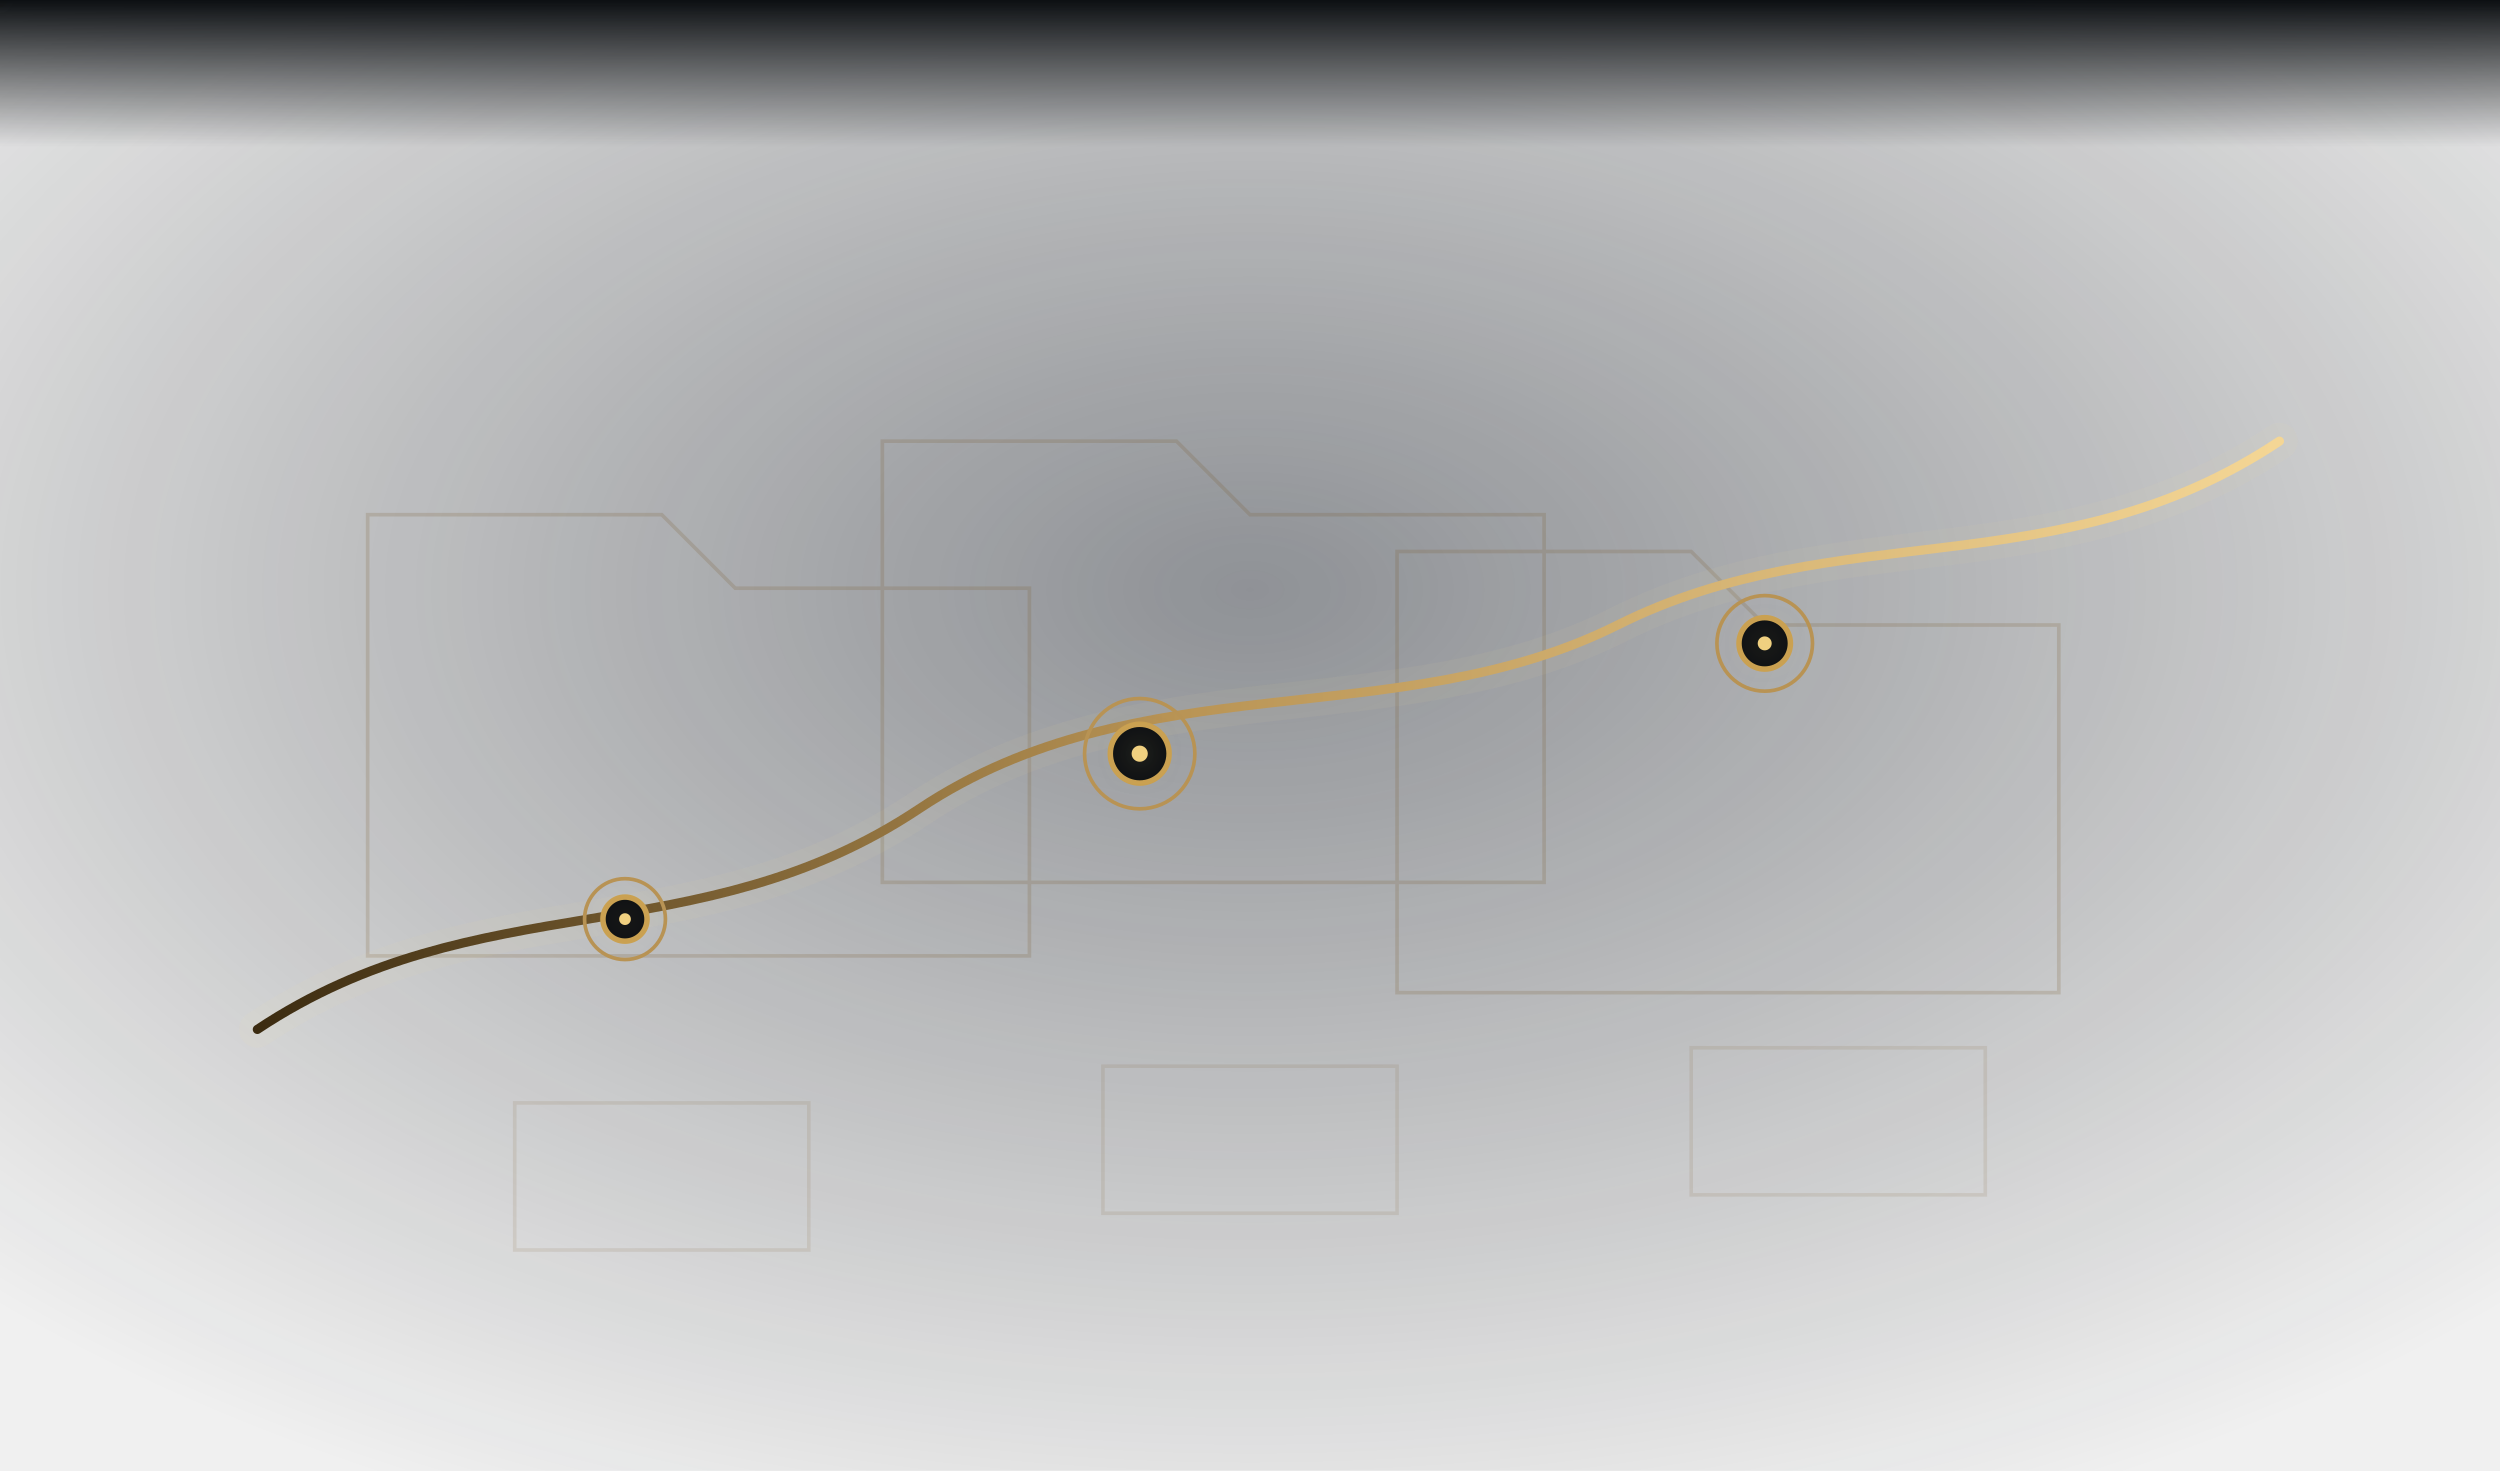
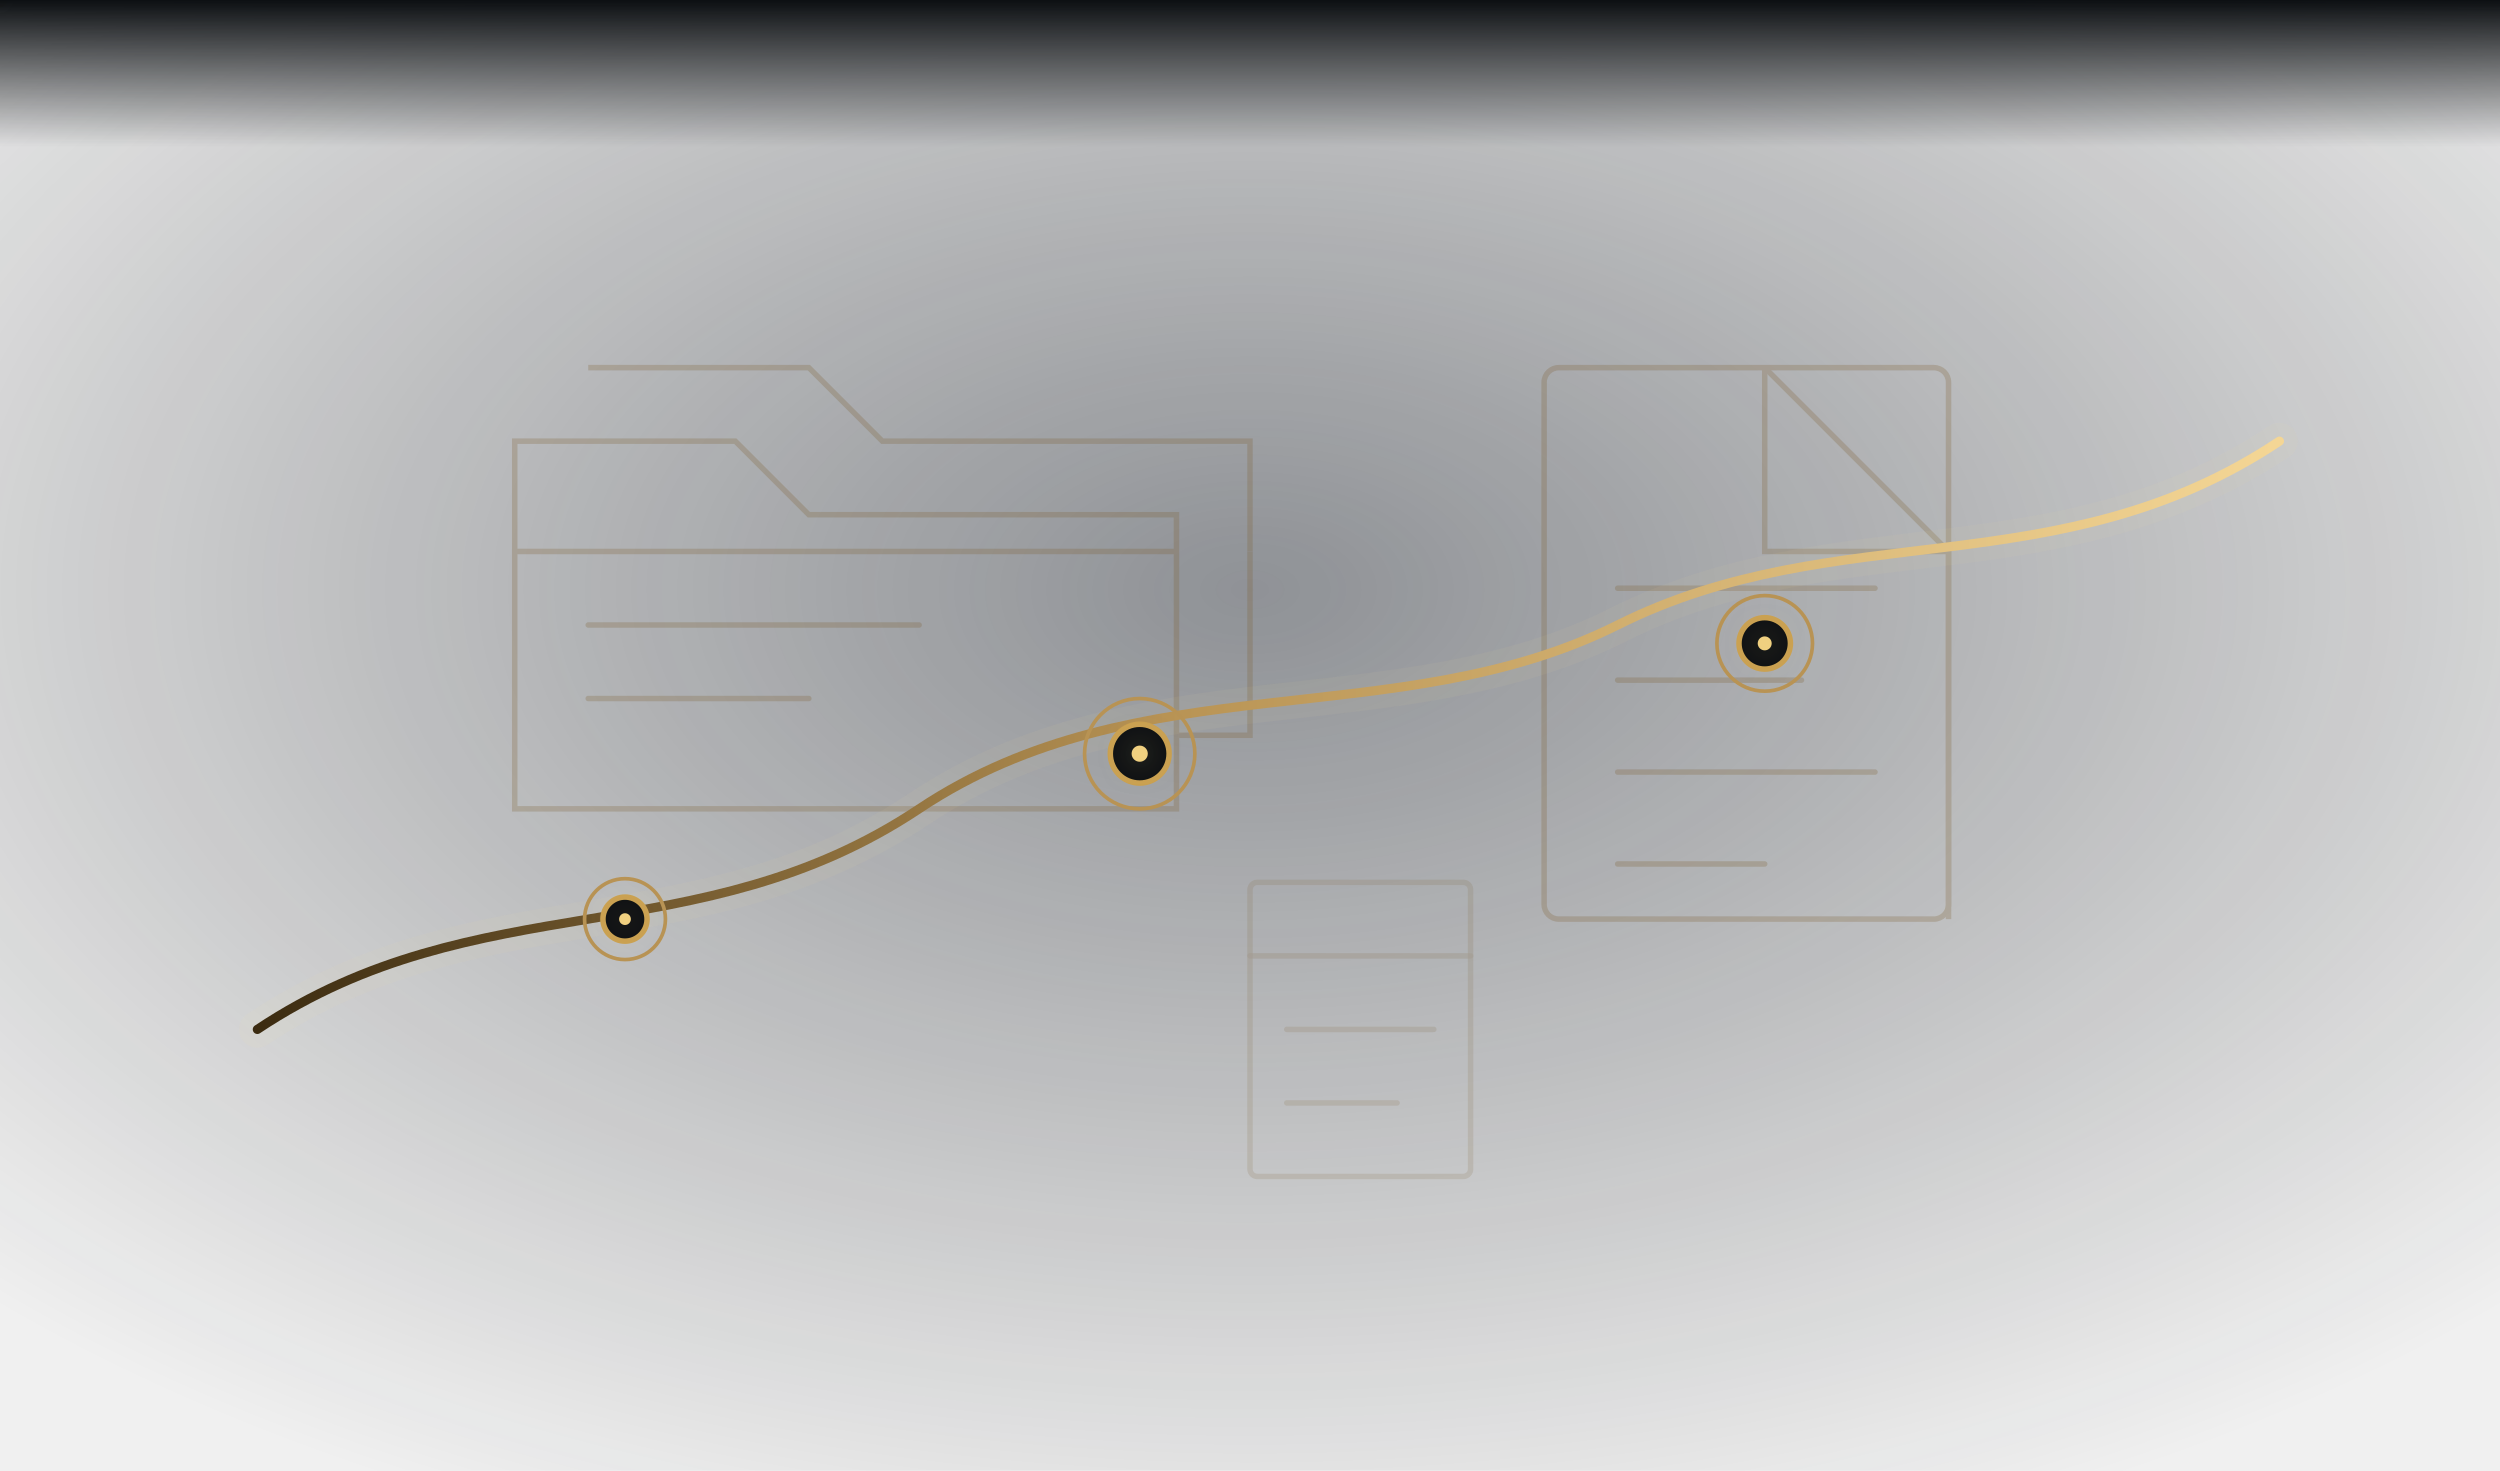
<svg xmlns="http://www.w3.org/2000/svg" viewBox="0 0 680 400" style="width: 100%; height: auto;">
  <defs>
    <radialGradient id="bgGlow" cx="50%" cy="40%" r="70%">
      <stop offset="0%" stop-color="#181e28" stop-opacity="0.45" />
      <stop offset="100%" stop-color="#0c0f12" stop-opacity="0" />
    </radialGradient>
    <linearGradient id="mainLine" x1="0%" y1="0%" x2="100%" y2="0%">
      <stop offset="0%" stop-color="#3a2a10" />
      <stop offset="45%" stop-color="#b89354" />
      <stop offset="100%" stop-color="#f5d796" />
    </linearGradient>
    <linearGradient id="topFade" x1="0%" y1="0%" x2="0%" y2="100%">
      <stop offset="0%" stop-color="#0c0f12" stop-opacity="1" />
      <stop offset="100%" stop-color="#0c0f12" stop-opacity="0" />
    </linearGradient>
    <path id="fileTrack" d="M 70,280 C 130,240 190,260 250,220 C 310,180 380,200 440,170 C 500,140 560,160 620,120" fill="none" />
    <style>.node-glow{filter:drop-shadow(0 0 4px rgba(240,208,128,.5))}.head-glow{filter:drop-shadow(0 0 5px #fff)}</style>
  </defs>
  <rect width="680" height="400" fill="url(#bgGlow)" />
-   <g opacity="0.2" fill="none" stroke="#7a5c2d" stroke-width="1">
-     <path d="M100,140 H180 L200,160 H280 V260 H100Z" />
-     <path d="M240,120 H320 L340,140 H420 V240 H240Z" />
-     <path d="M380,150 H460 L480,170 H560 V270 H380Z" />
-     <path d="M140,300 H220 V340 H140Z" opacity="0.6" />
-     <path d="M300,290 H380 V330 H300Z" opacity="0.6" />
-     <path d="M460,285 H540 V325 H460Z" opacity="0.6" />
+   <g opacity="0.25" fill="none" stroke="#7a5c2d" stroke-width="1.5">
+     <path d="M160,100 H220 L240,120 H340 V150" />
+     <path d="M340,150 V200 H320" />
+     <path d="M140,120 H200 L220,140 H320 V220 H140 Z" />
+     <path d="M140,150 H320" />
+     <path d="M160,170 H250 M160,190 H220" stroke-linecap="round" />
+     <rect x="420" y="100" width="110" height="150" rx="4" />
+     <path d="M480,100 L530,150 V250" />
+     <path d="M480,100 V150 H530" />
+     <path d="M440,160 H510 M440,185 H490 M440,210 H510 M440,235 H480" stroke-linecap="round" />
+     <rect x="340" y="240" width="60" height="80" rx="2" opacity="0.6" />
+     <path d="M340,260 H400 M350,280 H390 M350,300 H380" stroke-linecap="round" opacity="0.6" />
  </g>
  <use href="#fileTrack" stroke="#f5d796" stroke-width="10" opacity="0.06" stroke-linecap="round" />
  <use href="#fileTrack" stroke="#3a2a10" stroke-width="2" stroke-linecap="round" />
  <use href="#fileTrack" stroke="url(#mainLine)" stroke-width="2.5" stroke-linecap="round" />
  <g>
    <circle cx="0" cy="0" r="3.5" fill="#fff" class="head-glow">
      <animateMotion dur="4.2s" repeatCount="indefinite">
        <mpath href="#fileTrack" />
      </animateMotion>
    </circle>
    <circle cx="0" cy="0" r="2" fill="#f5d796" opacity="0.45">
      <animateMotion dur="4.2s" begin="-0.3s" repeatCount="indefinite">
        <mpath href="#fileTrack" />
      </animateMotion>
    </circle>
  </g>
  <g transform="translate(170,250)">
    <circle cx="0" cy="0" r="11" fill="none" stroke="#b89354">
      <animate attributeName="r" values="7;18" dur="2s" repeatCount="indefinite" />
      <animate attributeName="opacity" values="0.8;0" dur="2s" repeatCount="indefinite" />
    </circle>
    <circle cx="0" cy="0" r="6" fill="#0c0f12" stroke="#c9a050" stroke-width="1.5" />
    <circle cx="0" cy="0" r="1.6" fill="#f0d080" class="node-glow" />
  </g>
  <g transform="translate(310,205)">
    <circle cx="0" cy="0" r="15" fill="none" stroke="#b89354">
      <animate attributeName="r" values="10;23" dur="2s" begin="0.5s" repeatCount="indefinite" />
      <animate attributeName="opacity" values="0.8;0" dur="2s" begin="0.5s" repeatCount="indefinite" />
    </circle>
    <circle cx="0" cy="0" r="8" fill="#0c0f12" stroke="#c9a050" stroke-width="1.5" />
    <circle cx="0" cy="0" r="2.2" fill="#f0d080" class="node-glow" />
  </g>
  <g transform="translate(480,175)">
    <circle cx="0" cy="0" r="13" fill="none" stroke="#b89354">
      <animate attributeName="r" values="9;21" dur="2s" begin="1s" repeatCount="indefinite" />
      <animate attributeName="opacity" values="0.8;0" dur="2s" begin="1s" repeatCount="indefinite" />
    </circle>
    <circle cx="0" cy="0" r="7" fill="#0c0f12" stroke="#c9a050" stroke-width="1.5" />
    <circle cx="0" cy="0" r="1.9" fill="#f0d080" class="node-glow" />
  </g>
  <rect width="680" height="40" fill="url(#topFade)" />
</svg>
